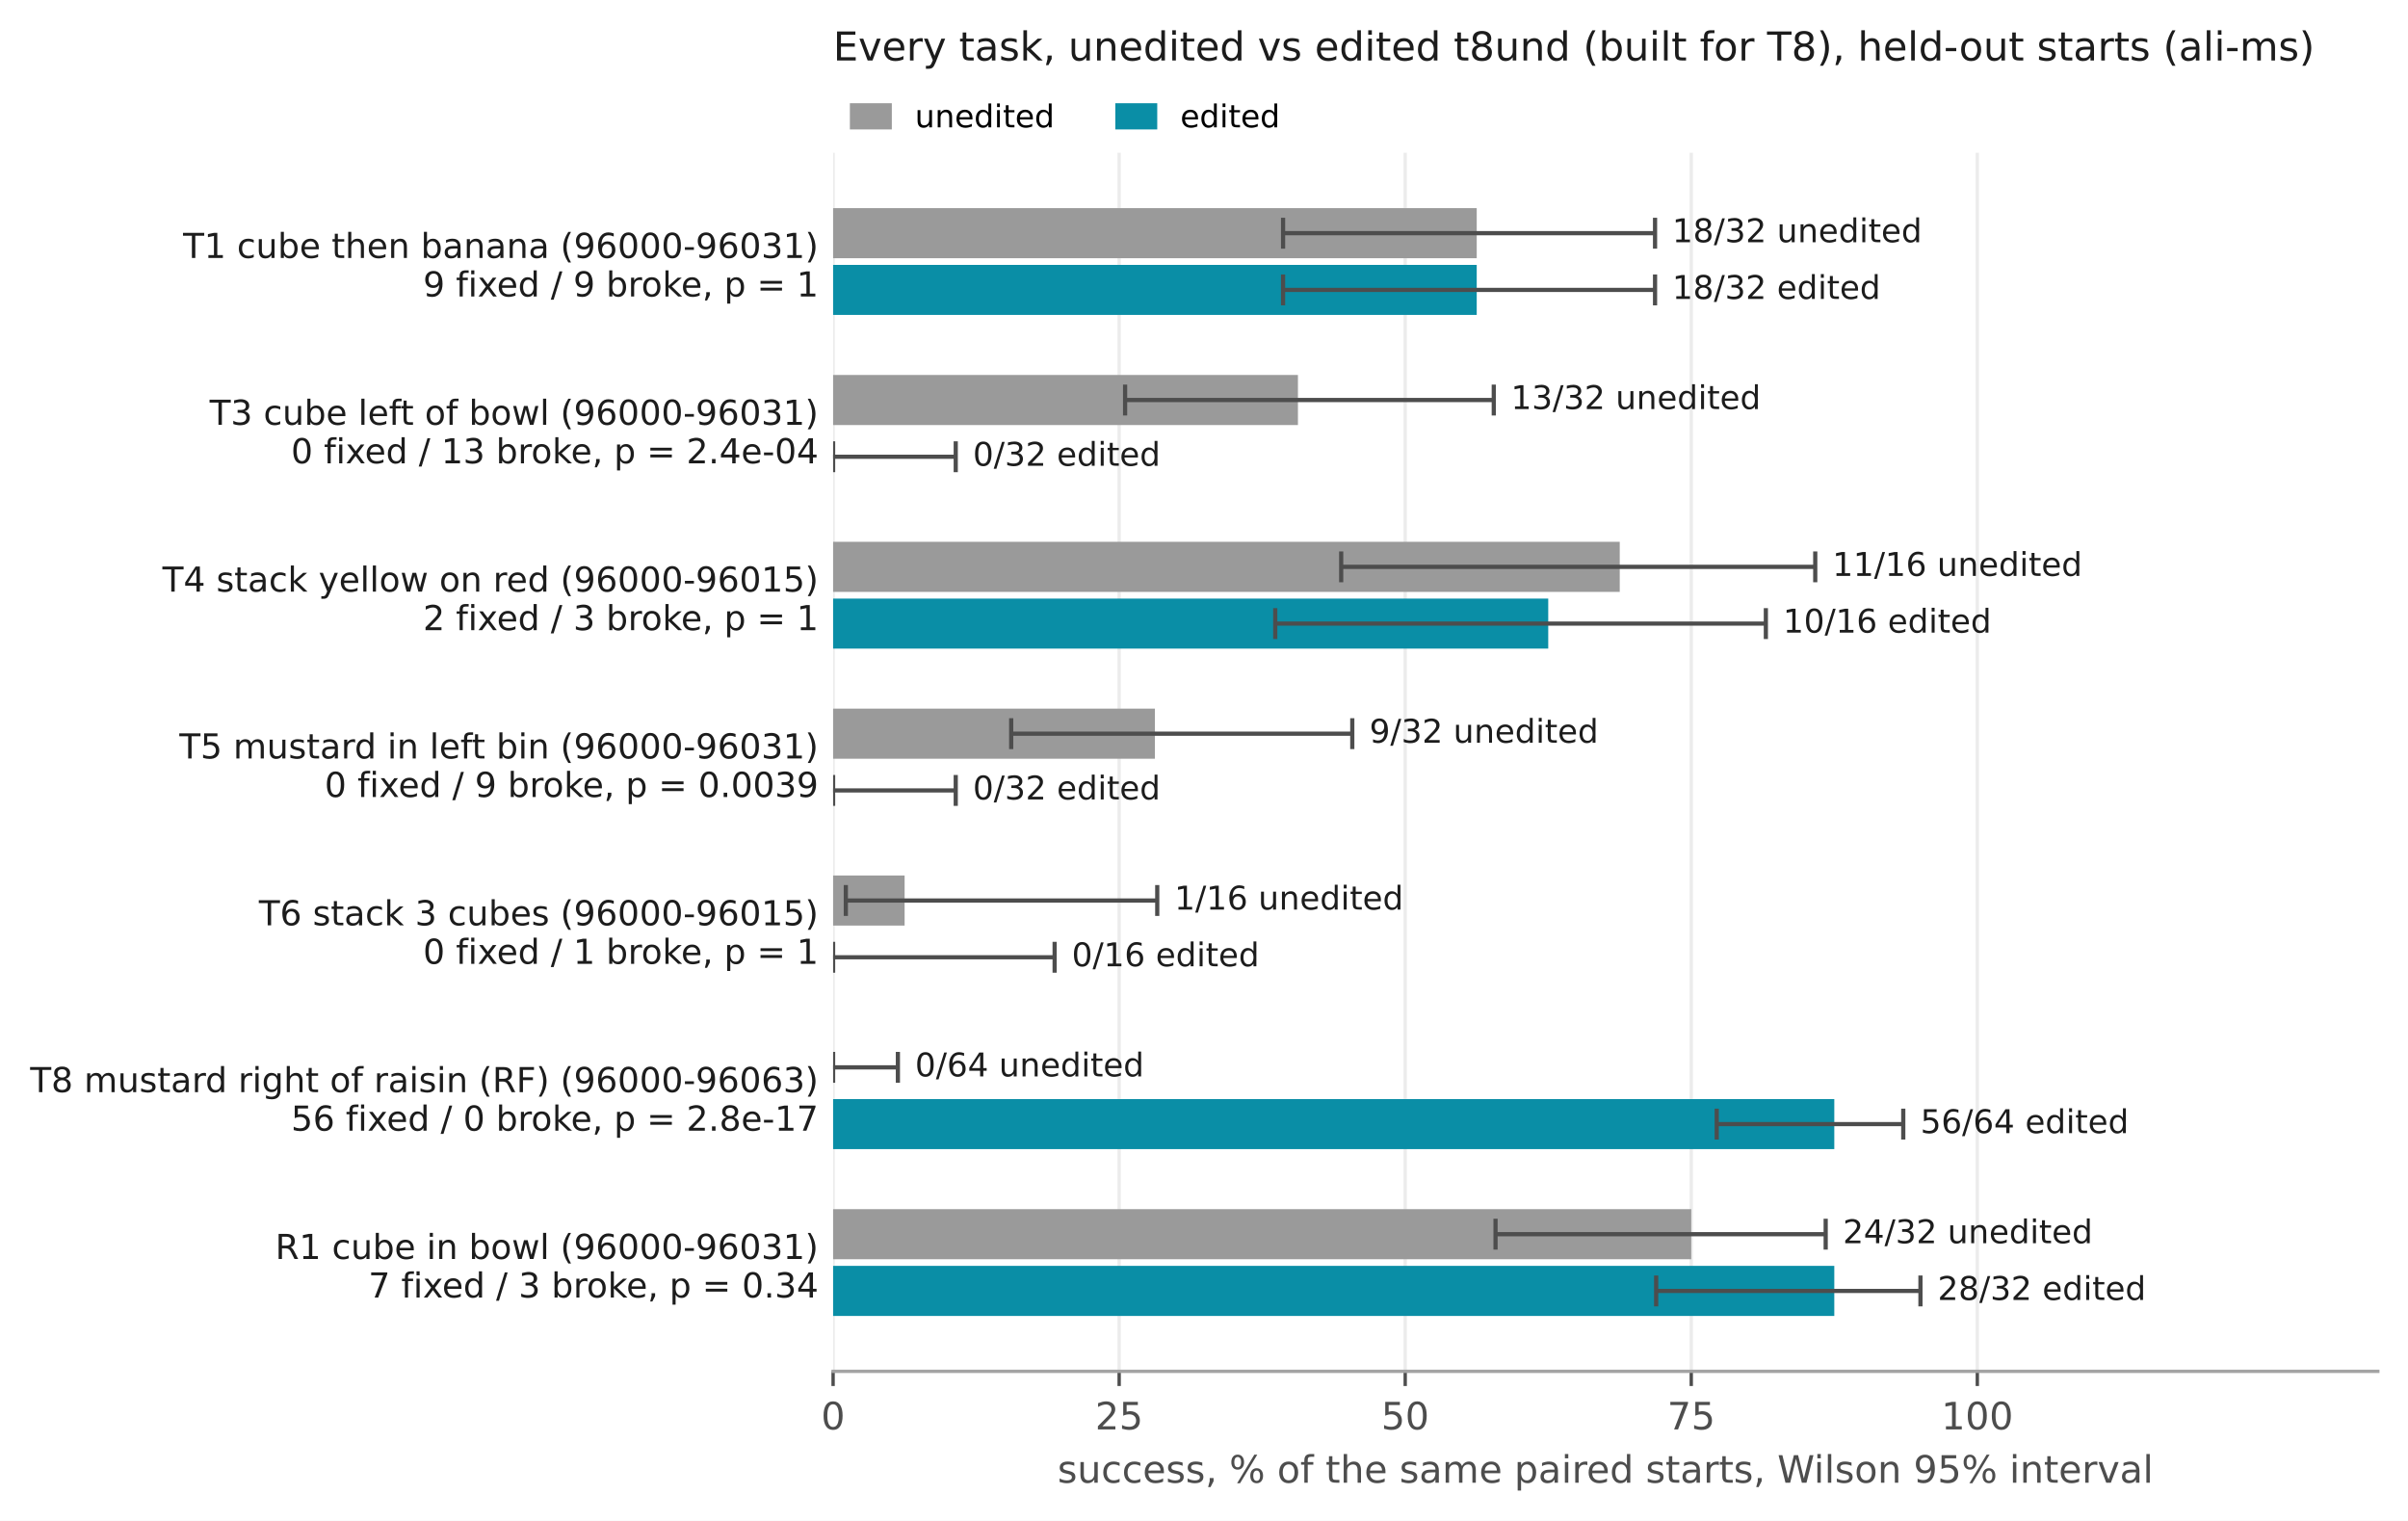
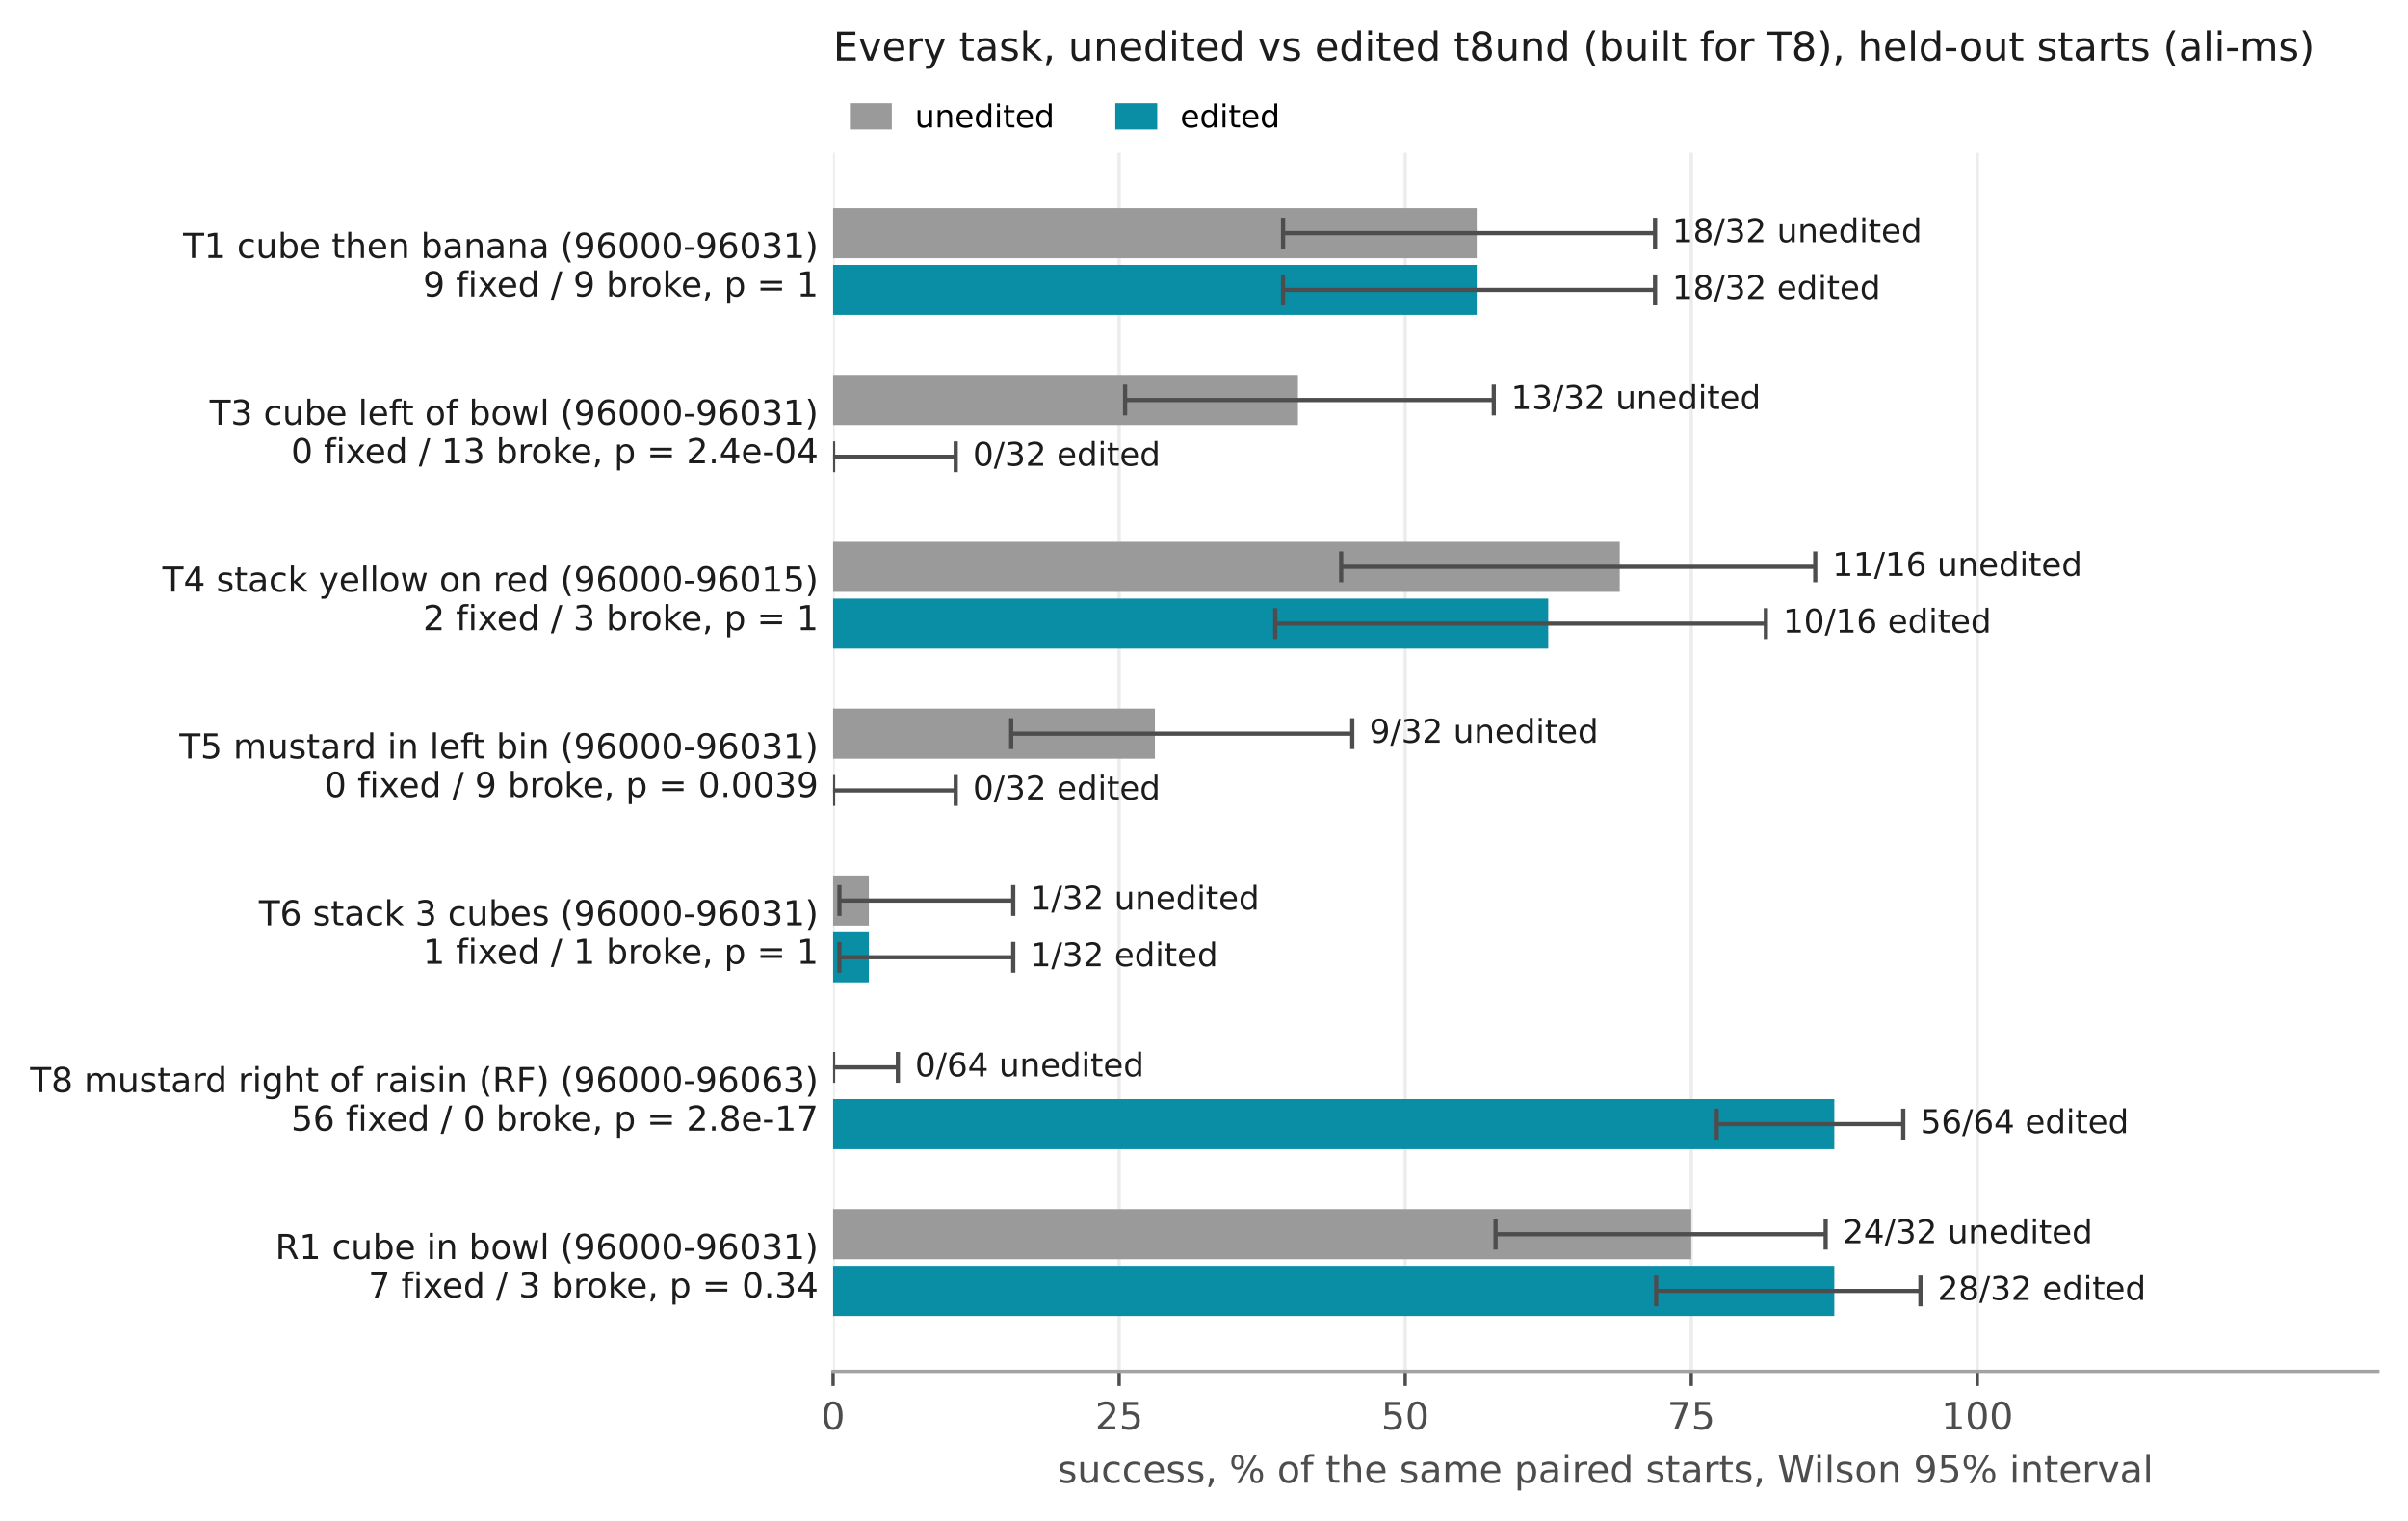
<svg xmlns="http://www.w3.org/2000/svg" xmlns:xlink="http://www.w3.org/1999/xlink" width="574.104pt" height="362.545pt" viewBox="0 0 574.104 362.545" version="1.1">
  <defs>
    <style type="text/css">*{stroke-linejoin: round; stroke-linecap: butt}</style>
  </defs>
  <g id="figure_1">
    <g id="patch_1">
      <path d="M 0 362.545  L 574.104 362.545  L 574.104 0  L 0 0  z " style="fill: #ffffff" />
    </g>
    <g id="axes_1">
      <g id="patch_2">
        <path d="M 198.624 326.924  L 566.904 326.924  L 566.904 36.419  L 198.624 36.419  z " style="fill: #ffffff" />
      </g>
      <g id="matplotlib.axis_1">
        <g id="xtick_1">
          <g id="line2d_1">
-             <path d="M 198.624 326.924  L 198.624 36.419  " clip-path="url(#p1cc6d07208)" style="fill: none; stroke: #ececec; stroke-width: 0.8; stroke-linecap: square" />
+             <path d="M 198.624 326.924  L 198.624 36.419  " clip-path="url(#p161070de86)" style="fill: none; stroke: #ececec; stroke-width: 0.8; stroke-linecap: square" />
          </g>
          <g id="line2d_2">
            <defs>
-               <path id="mca0507a231" d="M 0 0  L 0 3.5  " style="stroke: #4d4d4d; stroke-width: 0.8" />
+               <path id="me892df26a9" d="M 0 0  L 0 3.5  " style="stroke: #4d4d4d; stroke-width: 0.8" />
            </defs>
            <g>
-               <use xlink:href="#mca0507a231" x="198.624" y="326.924" style="fill: #4d4d4d; stroke: #4d4d4d; stroke-width: 0.8" />
+               <use xlink:href="#me892df26a9" x="198.624" y="326.924" style="fill: #4d4d4d; stroke: #4d4d4d; stroke-width: 0.8" />
            </g>
          </g>
          <g id="text_1">
            <text style="font-size: 9px; font-family: 'DejaVu Sans'; text-anchor: middle; fill: #4d4d4d" x="198.624" y="340.763" transform="rotate(-0 198.6235 340.7627)">0</text>
          </g>
        </g>
        <g id="xtick_2">
          <g id="line2d_3">
-             <path d="M 266.824 326.924  L 266.824 36.419  " clip-path="url(#p1cc6d07208)" style="fill: none; stroke: #ececec; stroke-width: 0.8; stroke-linecap: square" />
+             <path d="M 266.824 326.924  L 266.824 36.419  " clip-path="url(#p161070de86)" style="fill: none; stroke: #ececec; stroke-width: 0.8; stroke-linecap: square" />
          </g>
          <g id="line2d_4">
            <g>
-               <use xlink:href="#mca0507a231" x="266.824" y="326.924" style="fill: #4d4d4d; stroke: #4d4d4d; stroke-width: 0.8" />
+               <use xlink:href="#me892df26a9" x="266.824" y="326.924" style="fill: #4d4d4d; stroke: #4d4d4d; stroke-width: 0.8" />
            </g>
          </g>
          <g id="text_2">
            <text style="font-size: 9px; font-family: 'DejaVu Sans'; text-anchor: middle; fill: #4d4d4d" x="266.824" y="340.763" transform="rotate(-0 266.8235 340.7627)">25</text>
          </g>
        </g>
        <g id="xtick_3">
          <g id="line2d_5">
-             <path d="M 335.024 326.924  L 335.024 36.419  " clip-path="url(#p1cc6d07208)" style="fill: none; stroke: #ececec; stroke-width: 0.8; stroke-linecap: square" />
+             <path d="M 335.024 326.924  L 335.024 36.419  " clip-path="url(#p161070de86)" style="fill: none; stroke: #ececec; stroke-width: 0.8; stroke-linecap: square" />
          </g>
          <g id="line2d_6">
            <g>
-               <use xlink:href="#mca0507a231" x="335.024" y="326.924" style="fill: #4d4d4d; stroke: #4d4d4d; stroke-width: 0.8" />
+               <use xlink:href="#me892df26a9" x="335.024" y="326.924" style="fill: #4d4d4d; stroke: #4d4d4d; stroke-width: 0.8" />
            </g>
          </g>
          <g id="text_3">
            <text style="font-size: 9px; font-family: 'DejaVu Sans'; text-anchor: middle; fill: #4d4d4d" x="335.024" y="340.763" transform="rotate(-0 335.0235 340.7627)">50</text>
          </g>
        </g>
        <g id="xtick_4">
          <g id="line2d_7">
-             <path d="M 403.224 326.924  L 403.224 36.419  " clip-path="url(#p1cc6d07208)" style="fill: none; stroke: #ececec; stroke-width: 0.8; stroke-linecap: square" />
+             <path d="M 403.224 326.924  L 403.224 36.419  " clip-path="url(#p161070de86)" style="fill: none; stroke: #ececec; stroke-width: 0.8; stroke-linecap: square" />
          </g>
          <g id="line2d_8">
            <g>
-               <use xlink:href="#mca0507a231" x="403.224" y="326.924" style="fill: #4d4d4d; stroke: #4d4d4d; stroke-width: 0.8" />
+               <use xlink:href="#me892df26a9" x="403.224" y="326.924" style="fill: #4d4d4d; stroke: #4d4d4d; stroke-width: 0.8" />
            </g>
          </g>
          <g id="text_4">
            <text style="font-size: 9px; font-family: 'DejaVu Sans'; text-anchor: middle; fill: #4d4d4d" x="403.224" y="340.763" transform="rotate(-0 403.2235 340.7627)">75</text>
          </g>
        </g>
        <g id="xtick_5">
          <g id="line2d_9">
-             <path d="M 471.423 326.924  L 471.423 36.419  " clip-path="url(#p1cc6d07208)" style="fill: none; stroke: #ececec; stroke-width: 0.8; stroke-linecap: square" />
+             <path d="M 471.423 326.924  L 471.423 36.419  " clip-path="url(#p161070de86)" style="fill: none; stroke: #ececec; stroke-width: 0.8; stroke-linecap: square" />
          </g>
          <g id="line2d_10">
            <g>
-               <use xlink:href="#mca0507a231" x="471.423" y="326.924" style="fill: #4d4d4d; stroke: #4d4d4d; stroke-width: 0.8" />
+               <use xlink:href="#me892df26a9" x="471.423" y="326.924" style="fill: #4d4d4d; stroke: #4d4d4d; stroke-width: 0.8" />
            </g>
          </g>
          <g id="text_5">
            <text style="font-size: 9px; font-family: 'DejaVu Sans'; text-anchor: middle; fill: #4d4d4d" x="471.423" y="340.763" transform="rotate(-0 471.4235 340.7627)">100</text>
          </g>
        </g>
        <g id="text_6">
          <text style="font-size: 9px; font-family: 'DejaVu Sans'; text-anchor: middle; fill: #4d4d4d" x="382.764" y="353.473" transform="rotate(-0 382.7635 353.473)">success, % of the same paired starts, Wilson 95% interval</text>
        </g>
      </g>
      <g id="matplotlib.axis_2">
        <g id="ytick_1">
          <g id="line2d_11" />
          <g id="text_7">
            <text style="font-size: 8.2px; font-family: 'DejaVu Sans'; fill: #1c1c1c" transform="translate(65.61603 300.1391)">R1 cube in bowl (96000-96031)</text>
            <text style="font-size: 8.2px; font-family: 'DejaVu Sans'; fill: #1c1c1c" transform="translate(87.82394 309.3213)">7 fixed / 3 broke, p = 0.34</text>
          </g>
        </g>
        <g id="ytick_2">
          <g id="line2d_12" />
          <g id="text_8">
            <text style="font-size: 8.2px; font-family: 'DejaVu Sans'; fill: #1c1c1c" transform="translate(7.2 260.3656)">T8 mustard right of raisin (RF) (96000-96063)</text>
            <text style="font-size: 8.2px; font-family: 'DejaVu Sans'; fill: #1c1c1c" transform="translate(69.38547 269.5478)">56 fixed / 0 broke, p = 2.8e-17</text>
          </g>
        </g>
        <g id="ytick_3">
          <g id="line2d_13" />
          <g id="text_9">
-             <text style="font-size: 8.2px; font-family: 'DejaVu Sans'; fill: #1c1c1c" transform="translate(61.73 220.5921)">T6 stack 3 cubes (96000-96015)</text>
-             <text style="font-size: 8.2px; font-family: 'DejaVu Sans'; fill: #1c1c1c" transform="translate(100.8645 229.7743)">0 fixed / 1 broke, p = 1</text>
+             <text style="font-size: 8.2px; font-family: 'DejaVu Sans'; fill: #1c1c1c" transform="translate(61.73 220.5921)">T6 stack 3 cubes (96000-96031)</text>
+             <text style="font-size: 8.2px; font-family: 'DejaVu Sans'; fill: #1c1c1c" transform="translate(100.8645 229.7743)">1 fixed / 1 broke, p = 1</text>
          </g>
        </g>
        <g id="ytick_4">
          <g id="line2d_14" />
          <g id="text_10">
            <text style="font-size: 8.2px; font-family: 'DejaVu Sans'; fill: #1c1c1c" transform="translate(42.77262 180.8186)">T5 mustard in left bin (96000-96031)</text>
            <text style="font-size: 8.2px; font-family: 'DejaVu Sans'; fill: #1c1c1c" transform="translate(77.38944 190.0009)">0 fixed / 9 broke, p = 0.0039</text>
          </g>
        </g>
        <g id="ytick_5">
          <g id="line2d_15" />
          <g id="text_11">
            <text style="font-size: 8.2px; font-family: 'DejaVu Sans'; fill: #1c1c1c" transform="translate(38.73925 141.0452)">T4 stack yellow on red (96000-96015)</text>
            <text style="font-size: 8.2px; font-family: 'DejaVu Sans'; fill: #1c1c1c" transform="translate(100.8645 150.2274)">2 fixed / 3 broke, p = 1</text>
          </g>
        </g>
        <g id="ytick_6">
          <g id="line2d_16" />
          <g id="text_12">
            <text style="font-size: 8.2px; font-family: 'DejaVu Sans'; fill: #1c1c1c" transform="translate(49.98862 101.2717)">T3 cube left of bowl (96000-96031)</text>
            <text style="font-size: 8.2px; font-family: 'DejaVu Sans'; fill: #1c1c1c" transform="translate(69.38547 110.4539)">0 fixed / 13 broke, p = 2.4e-04</text>
          </g>
        </g>
        <g id="ytick_7">
          <g id="line2d_17" />
          <g id="text_13">
            <text style="font-size: 8.2px; font-family: 'DejaVu Sans'; fill: #1c1c1c" transform="translate(43.65925 61.49816)">T1 cube then banana (96000-96031)</text>
            <text style="font-size: 8.2px; font-family: 'DejaVu Sans'; fill: #1c1c1c" transform="translate(100.8645 70.68037)">9 fixed / 9 broke, p = 1</text>
          </g>
        </g>
      </g>
      <g id="patch_3">
-         <path d="M 198.624 61.555  L 352.074 61.555  L 352.074 49.623  L 198.624 49.623  z " clip-path="url(#p1cc6d07208)" style="fill: #9a9a9a" />
+         <path d="M 198.624 61.555  L 352.074 61.555  L 352.074 49.623  L 198.624 49.623  z " clip-path="url(#p161070de86)" style="fill: #9a9a9a" />
      </g>
      <g id="patch_4">
-         <path d="M 198.624 75.078  L 352.074 75.078  L 352.074 63.146  L 198.624 63.146  z " clip-path="url(#p1cc6d07208)" style="fill: #0a8ea6" />
+         <path d="M 198.624 75.078  L 352.074 75.078  L 352.074 63.146  L 198.624 63.146  z " clip-path="url(#p161070de86)" style="fill: #0a8ea6" />
      </g>
      <g id="patch_5">
-         <path d="M 198.624 101.329  L 309.449 101.329  L 309.449 89.397  L 198.624 89.397  z " clip-path="url(#p1cc6d07208)" style="fill: #9a9a9a" />
+         <path d="M 198.624 101.329  L 309.449 101.329  L 309.449 89.397  L 198.624 89.397  z " clip-path="url(#p161070de86)" style="fill: #9a9a9a" />
      </g>
      <g id="patch_6">
-         <path d="M 198.624 114.852  L 198.624 114.852  L 198.624 102.92  L 198.624 102.92  z " clip-path="url(#p1cc6d07208)" style="fill: #0a8ea6" />
+         <path d="M 198.624 114.852  L 198.624 114.852  L 198.624 102.92  L 198.624 102.92  z " clip-path="url(#p161070de86)" style="fill: #0a8ea6" />
      </g>
      <g id="patch_7">
-         <path d="M 198.624 141.102  L 386.173 141.102  L 386.173 129.17  L 198.624 129.17  z " clip-path="url(#p1cc6d07208)" style="fill: #9a9a9a" />
+         <path d="M 198.624 141.102  L 386.173 141.102  L 386.173 129.17  L 198.624 129.17  z " clip-path="url(#p161070de86)" style="fill: #9a9a9a" />
      </g>
      <g id="patch_8">
-         <path d="M 198.624 154.625  L 369.123 154.625  L 369.123 142.693  L 198.624 142.693  z " clip-path="url(#p1cc6d07208)" style="fill: #0a8ea6" />
+         <path d="M 198.624 154.625  L 369.123 154.625  L 369.123 142.693  L 198.624 142.693  z " clip-path="url(#p161070de86)" style="fill: #0a8ea6" />
      </g>
      <g id="patch_9">
-         <path d="M 198.624 180.876  L 275.349 180.876  L 275.349 168.944  L 198.624 168.944  z " clip-path="url(#p1cc6d07208)" style="fill: #9a9a9a" />
+         <path d="M 198.624 180.876  L 275.349 180.876  L 275.349 168.944  L 198.624 168.944  z " clip-path="url(#p161070de86)" style="fill: #9a9a9a" />
      </g>
      <g id="patch_10">
-         <path d="M 198.624 194.399  L 198.624 194.399  L 198.624 182.467  L 198.624 182.467  z " clip-path="url(#p1cc6d07208)" style="fill: #0a8ea6" />
+         <path d="M 198.624 194.399  L 198.624 194.399  L 198.624 182.467  L 198.624 182.467  z " clip-path="url(#p161070de86)" style="fill: #0a8ea6" />
      </g>
      <g id="patch_11">
-         <path d="M 198.624 220.649  L 215.673 220.649  L 215.673 208.717  L 198.624 208.717  z " clip-path="url(#p1cc6d07208)" style="fill: #9a9a9a" />
+         <path d="M 198.624 220.649  L 207.149 220.649  L 207.149 208.717  L 198.624 208.717  z " clip-path="url(#p161070de86)" style="fill: #9a9a9a" />
      </g>
      <g id="patch_12">
-         <path d="M 198.624 234.172  L 198.624 234.172  L 198.624 222.24  L 198.624 222.24  z " clip-path="url(#p1cc6d07208)" style="fill: #0a8ea6" />
+         <path d="M 198.624 234.172  L 207.149 234.172  L 207.149 222.24  L 198.624 222.24  z " clip-path="url(#p161070de86)" style="fill: #0a8ea6" />
      </g>
      <g id="patch_13">
-         <path d="M 198.624 260.423  L 198.624 260.423  L 198.624 248.491  L 198.624 248.491  z " clip-path="url(#p1cc6d07208)" style="fill: #9a9a9a" />
+         <path d="M 198.624 260.423  L 198.624 260.423  L 198.624 248.491  L 198.624 248.491  z " clip-path="url(#p161070de86)" style="fill: #9a9a9a" />
      </g>
      <g id="patch_14">
-         <path d="M 198.624 273.946  L 437.324 273.946  L 437.324 262.014  L 198.624 262.014  z " clip-path="url(#p1cc6d07208)" style="fill: #0a8ea6" />
+         <path d="M 198.624 273.946  L 437.324 273.946  L 437.324 262.014  L 198.624 262.014  z " clip-path="url(#p161070de86)" style="fill: #0a8ea6" />
      </g>
      <g id="patch_15">
-         <path d="M 198.624 300.196  L 403.224 300.196  L 403.224 288.264  L 198.624 288.264  z " clip-path="url(#p1cc6d07208)" style="fill: #9a9a9a" />
+         <path d="M 198.624 300.196  L 403.224 300.196  L 403.224 288.264  L 198.624 288.264  z " clip-path="url(#p161070de86)" style="fill: #9a9a9a" />
      </g>
      <g id="patch_16">
-         <path d="M 198.624 313.719  L 437.324 313.719  L 437.324 301.787  L 198.624 301.787  z " clip-path="url(#p1cc6d07208)" style="fill: #0a8ea6" />
+         <path d="M 198.624 313.719  L 437.324 313.719  L 437.324 301.787  L 198.624 301.787  z " clip-path="url(#p161070de86)" style="fill: #0a8ea6" />
      </g>
      <g id="patch_17">
        <path d="M 198.624 326.924  L 566.904 326.924  " style="fill: none; stroke: #a3a3a3; stroke-width: 0.8; stroke-linejoin: miter; stroke-linecap: square" />
      </g>
      <g id="line2d_18">
-         <path d="M 305.904 55.589  L 394.588 55.589  " clip-path="url(#p1cc6d07208)" style="fill: none; stroke: #4d4d4d" />
+         <path d="M 305.904 55.589  L 394.588 55.589  " clip-path="url(#p161070de86)" style="fill: none; stroke: #4d4d4d" />
      </g>
      <g id="line2d_19">
-         <path d="M 305.904 58.771  L 305.904 52.407  " clip-path="url(#p1cc6d07208)" style="fill: none; stroke: #4d4d4d; stroke-linecap: square" />
+         <path d="M 305.904 58.771  L 305.904 52.407  " clip-path="url(#p161070de86)" style="fill: none; stroke: #4d4d4d; stroke-linecap: square" />
      </g>
      <g id="line2d_20">
-         <path d="M 394.588 58.771  L 394.588 52.407  " clip-path="url(#p1cc6d07208)" style="fill: none; stroke: #4d4d4d; stroke-linecap: square" />
+         <path d="M 394.588 58.771  L 394.588 52.407  " clip-path="url(#p161070de86)" style="fill: none; stroke: #4d4d4d; stroke-linecap: square" />
      </g>
      <g id="text_14">
        <text style="font-size: 7.8px; font-family: 'DejaVu Sans'; text-anchor: start; fill: #1c1c1c" x="398.68" y="57.742" transform="rotate(-0 398.6805 57.74165)">18/32 unedited</text>
      </g>
      <g id="line2d_21">
-         <path d="M 305.904 69.112  L 394.588 69.112  " clip-path="url(#p1cc6d07208)" style="fill: none; stroke: #4d4d4d" />
+         <path d="M 305.904 69.112  L 394.588 69.112  " clip-path="url(#p161070de86)" style="fill: none; stroke: #4d4d4d" />
      </g>
      <g id="line2d_22">
-         <path d="M 305.904 72.294  L 305.904 65.93  " clip-path="url(#p1cc6d07208)" style="fill: none; stroke: #4d4d4d; stroke-linecap: square" />
+         <path d="M 305.904 72.294  L 305.904 65.93  " clip-path="url(#p161070de86)" style="fill: none; stroke: #4d4d4d; stroke-linecap: square" />
      </g>
      <g id="line2d_23">
-         <path d="M 394.588 72.294  L 394.588 65.93  " clip-path="url(#p1cc6d07208)" style="fill: none; stroke: #4d4d4d; stroke-linecap: square" />
+         <path d="M 394.588 72.294  L 394.588 65.93  " clip-path="url(#p161070de86)" style="fill: none; stroke: #4d4d4d; stroke-linecap: square" />
      </g>
      <g id="text_15">
        <text style="font-size: 7.8px; font-family: 'DejaVu Sans'; text-anchor: start; fill: #1c1c1c" x="398.68" y="71.265" transform="rotate(-0 398.6805 71.26464)">18/32 edited</text>
      </g>
      <g id="line2d_24">
-         <path d="M 268.241 95.363  L 356.138 95.363  " clip-path="url(#p1cc6d07208)" style="fill: none; stroke: #4d4d4d" />
+         <path d="M 268.241 95.363  L 356.138 95.363  " clip-path="url(#p161070de86)" style="fill: none; stroke: #4d4d4d" />
      </g>
      <g id="line2d_25">
-         <path d="M 268.241 98.545  L 268.241 92.181  " clip-path="url(#p1cc6d07208)" style="fill: none; stroke: #4d4d4d; stroke-linecap: square" />
+         <path d="M 268.241 98.545  L 268.241 92.181  " clip-path="url(#p161070de86)" style="fill: none; stroke: #4d4d4d; stroke-linecap: square" />
      </g>
      <g id="line2d_26">
-         <path d="M 356.138 98.545  L 356.138 92.181  " clip-path="url(#p1cc6d07208)" style="fill: none; stroke: #4d4d4d; stroke-linecap: square" />
+         <path d="M 356.138 98.545  L 356.138 92.181  " clip-path="url(#p161070de86)" style="fill: none; stroke: #4d4d4d; stroke-linecap: square" />
      </g>
      <g id="text_16">
        <text style="font-size: 7.8px; font-family: 'DejaVu Sans'; text-anchor: start; fill: #1c1c1c" x="360.23" y="97.515" transform="rotate(-0 360.2302 97.51515)">13/32 unedited</text>
      </g>
      <g id="line2d_27">
-         <path d="M 198.624 108.886  L 227.862 108.886  " clip-path="url(#p1cc6d07208)" style="fill: none; stroke: #4d4d4d" />
+         <path d="M 198.624 108.886  L 227.862 108.886  " clip-path="url(#p161070de86)" style="fill: none; stroke: #4d4d4d" />
      </g>
      <g id="line2d_28">
-         <path d="M 198.624 112.068  L 198.624 105.704  " clip-path="url(#p1cc6d07208)" style="fill: none; stroke: #4d4d4d; stroke-linecap: square" />
+         <path d="M 198.624 112.068  L 198.624 105.704  " clip-path="url(#p161070de86)" style="fill: none; stroke: #4d4d4d; stroke-linecap: square" />
      </g>
      <g id="line2d_29">
-         <path d="M 227.862 112.068  L 227.862 105.704  " clip-path="url(#p1cc6d07208)" style="fill: none; stroke: #4d4d4d; stroke-linecap: square" />
+         <path d="M 227.862 112.068  L 227.862 105.704  " clip-path="url(#p161070de86)" style="fill: none; stroke: #4d4d4d; stroke-linecap: square" />
      </g>
      <g id="text_17">
        <text style="font-size: 7.8px; font-family: 'DejaVu Sans'; text-anchor: start; fill: #1c1c1c" x="231.954" y="111.038" transform="rotate(-0 231.954 111.0381)">0/32 edited</text>
      </g>
      <g id="line2d_30">
-         <path d="M 319.759 135.136  L 432.782 135.136  " clip-path="url(#p1cc6d07208)" style="fill: none; stroke: #4d4d4d" />
+         <path d="M 319.759 135.136  L 432.782 135.136  " clip-path="url(#p161070de86)" style="fill: none; stroke: #4d4d4d" />
      </g>
      <g id="line2d_31">
-         <path d="M 319.759 138.318  L 319.759 131.954  " clip-path="url(#p1cc6d07208)" style="fill: none; stroke: #4d4d4d; stroke-linecap: square" />
+         <path d="M 319.759 138.318  L 319.759 131.954  " clip-path="url(#p161070de86)" style="fill: none; stroke: #4d4d4d; stroke-linecap: square" />
      </g>
      <g id="line2d_32">
-         <path d="M 432.782 138.318  L 432.782 131.954  " clip-path="url(#p1cc6d07208)" style="fill: none; stroke: #4d4d4d; stroke-linecap: square" />
+         <path d="M 432.782 138.318  L 432.782 131.954  " clip-path="url(#p161070de86)" style="fill: none; stroke: #4d4d4d; stroke-linecap: square" />
      </g>
      <g id="text_18">
        <text style="font-size: 7.8px; font-family: 'DejaVu Sans'; text-anchor: start; fill: #1c1c1c" x="436.874" y="137.289" transform="rotate(-0 436.8744 137.2886)">11/16 unedited</text>
      </g>
      <g id="line2d_33">
-         <path d="M 304.036 148.659  L 421.007 148.659  " clip-path="url(#p1cc6d07208)" style="fill: none; stroke: #4d4d4d" />
+         <path d="M 304.036 148.659  L 421.007 148.659  " clip-path="url(#p161070de86)" style="fill: none; stroke: #4d4d4d" />
      </g>
      <g id="line2d_34">
-         <path d="M 304.036 151.841  L 304.036 145.477  " clip-path="url(#p1cc6d07208)" style="fill: none; stroke: #4d4d4d; stroke-linecap: square" />
+         <path d="M 304.036 151.841  L 304.036 145.477  " clip-path="url(#p161070de86)" style="fill: none; stroke: #4d4d4d; stroke-linecap: square" />
      </g>
      <g id="line2d_35">
-         <path d="M 421.007 151.841  L 421.007 145.477  " clip-path="url(#p1cc6d07208)" style="fill: none; stroke: #4d4d4d; stroke-linecap: square" />
+         <path d="M 421.007 151.841  L 421.007 145.477  " clip-path="url(#p161070de86)" style="fill: none; stroke: #4d4d4d; stroke-linecap: square" />
      </g>
      <g id="text_19">
        <text style="font-size: 7.8px; font-family: 'DejaVu Sans'; text-anchor: start; fill: #1c1c1c" x="425.099" y="150.812" transform="rotate(-0 425.0987 150.8116)">10/16 edited</text>
      </g>
      <g id="line2d_36">
-         <path d="M 241.084 174.91  L 322.405 174.91  " clip-path="url(#p1cc6d07208)" style="fill: none; stroke: #4d4d4d" />
+         <path d="M 241.084 174.91  L 322.405 174.91  " clip-path="url(#p161070de86)" style="fill: none; stroke: #4d4d4d" />
      </g>
      <g id="line2d_37">
-         <path d="M 241.084 178.092  L 241.084 171.728  " clip-path="url(#p1cc6d07208)" style="fill: none; stroke: #4d4d4d; stroke-linecap: square" />
+         <path d="M 241.084 178.092  L 241.084 171.728  " clip-path="url(#p161070de86)" style="fill: none; stroke: #4d4d4d; stroke-linecap: square" />
      </g>
      <g id="line2d_38">
-         <path d="M 322.405 178.092  L 322.405 171.728  " clip-path="url(#p1cc6d07208)" style="fill: none; stroke: #4d4d4d; stroke-linecap: square" />
+         <path d="M 322.405 178.092  L 322.405 171.728  " clip-path="url(#p161070de86)" style="fill: none; stroke: #4d4d4d; stroke-linecap: square" />
      </g>
      <g id="text_20">
        <text style="font-size: 7.8px; font-family: 'DejaVu Sans'; text-anchor: start; fill: #1c1c1c" x="326.497" y="177.062" transform="rotate(-0 326.4972 177.0621)">9/32 unedited</text>
      </g>
      <g id="line2d_39">
-         <path d="M 198.624 188.433  L 227.862 188.433  " clip-path="url(#p1cc6d07208)" style="fill: none; stroke: #4d4d4d" />
+         <path d="M 198.624 188.433  L 227.862 188.433  " clip-path="url(#p161070de86)" style="fill: none; stroke: #4d4d4d" />
      </g>
      <g id="line2d_40">
-         <path d="M 198.624 191.615  L 198.624 185.251  " clip-path="url(#p1cc6d07208)" style="fill: none; stroke: #4d4d4d; stroke-linecap: square" />
+         <path d="M 198.624 191.615  L 198.624 185.251  " clip-path="url(#p161070de86)" style="fill: none; stroke: #4d4d4d; stroke-linecap: square" />
      </g>
      <g id="line2d_41">
-         <path d="M 227.862 191.615  L 227.862 185.251  " clip-path="url(#p1cc6d07208)" style="fill: none; stroke: #4d4d4d; stroke-linecap: square" />
+         <path d="M 227.862 191.615  L 227.862 185.251  " clip-path="url(#p161070de86)" style="fill: none; stroke: #4d4d4d; stroke-linecap: square" />
      </g>
      <g id="text_21">
        <text style="font-size: 7.8px; font-family: 'DejaVu Sans'; text-anchor: start; fill: #1c1c1c" x="231.954" y="190.585" transform="rotate(-0 231.954 190.5851)">0/32 edited</text>
      </g>
      <g id="line2d_42">
-         <path d="M 201.657 214.683  L 275.904 214.683  " clip-path="url(#p1cc6d07208)" style="fill: none; stroke: #4d4d4d" />
+         <path d="M 200.134 214.683  L 241.574 214.683  " clip-path="url(#p161070de86)" style="fill: none; stroke: #4d4d4d" />
      </g>
      <g id="line2d_43">
-         <path d="M 201.657 217.865  L 201.657 211.501  " clip-path="url(#p1cc6d07208)" style="fill: none; stroke: #4d4d4d; stroke-linecap: square" />
+         <path d="M 200.134 217.865  L 200.134 211.501  " clip-path="url(#p161070de86)" style="fill: none; stroke: #4d4d4d; stroke-linecap: square" />
      </g>
      <g id="line2d_44">
-         <path d="M 275.904 217.865  L 275.904 211.501  " clip-path="url(#p1cc6d07208)" style="fill: none; stroke: #4d4d4d; stroke-linecap: square" />
+         <path d="M 241.574 217.865  L 241.574 211.501  " clip-path="url(#p161070de86)" style="fill: none; stroke: #4d4d4d; stroke-linecap: square" />
      </g>
      <g id="text_22">
-         <text style="font-size: 7.8px; font-family: 'DejaVu Sans'; text-anchor: start; fill: #1c1c1c" x="279.996" y="216.836" transform="rotate(-0 279.9963 216.8356)">1/16 unedited</text>
+         <text style="font-size: 7.8px; font-family: 'DejaVu Sans'; text-anchor: start; fill: #1c1c1c" x="245.666" y="216.836" transform="rotate(-0 245.6659 216.8356)">1/32 unedited</text>
      </g>
      <g id="line2d_45">
-         <path d="M 198.624 228.206  L 251.44 228.206  " clip-path="url(#p1cc6d07208)" style="fill: none; stroke: #4d4d4d" />
+         <path d="M 200.134 228.206  L 241.574 228.206  " clip-path="url(#p161070de86)" style="fill: none; stroke: #4d4d4d" />
      </g>
      <g id="line2d_46">
-         <path d="M 198.624 231.388  L 198.624 225.024  " clip-path="url(#p1cc6d07208)" style="fill: none; stroke: #4d4d4d; stroke-linecap: square" />
+         <path d="M 200.134 231.388  L 200.134 225.024  " clip-path="url(#p161070de86)" style="fill: none; stroke: #4d4d4d; stroke-linecap: square" />
      </g>
      <g id="line2d_47">
-         <path d="M 251.44 231.388  L 251.44 225.024  " clip-path="url(#p1cc6d07208)" style="fill: none; stroke: #4d4d4d; stroke-linecap: square" />
+         <path d="M 241.574 231.388  L 241.574 225.024  " clip-path="url(#p161070de86)" style="fill: none; stroke: #4d4d4d; stroke-linecap: square" />
      </g>
      <g id="text_23">
-         <text style="font-size: 7.8px; font-family: 'DejaVu Sans'; text-anchor: start; fill: #1c1c1c" x="255.532" y="230.359" transform="rotate(-0 255.5317 230.3586)">0/16 edited</text>
+         <text style="font-size: 7.8px; font-family: 'DejaVu Sans'; text-anchor: start; fill: #1c1c1c" x="245.666" y="230.359" transform="rotate(-0 245.6659 230.3586)">1/32 edited</text>
      </g>
      <g id="line2d_48">
-         <path d="M 198.624 254.457  L 214.071 254.457  " clip-path="url(#p1cc6d07208)" style="fill: none; stroke: #4d4d4d" />
+         <path d="M 198.624 254.457  L 214.071 254.457  " clip-path="url(#p161070de86)" style="fill: none; stroke: #4d4d4d" />
      </g>
      <g id="line2d_49">
-         <path d="M 198.624 257.639  L 198.624 251.275  " clip-path="url(#p1cc6d07208)" style="fill: none; stroke: #4d4d4d; stroke-linecap: square" />
+         <path d="M 198.624 257.639  L 198.624 251.275  " clip-path="url(#p161070de86)" style="fill: none; stroke: #4d4d4d; stroke-linecap: square" />
      </g>
      <g id="line2d_50">
-         <path d="M 214.071 257.639  L 214.071 251.275  " clip-path="url(#p1cc6d07208)" style="fill: none; stroke: #4d4d4d; stroke-linecap: square" />
+         <path d="M 214.071 257.639  L 214.071 251.275  " clip-path="url(#p161070de86)" style="fill: none; stroke: #4d4d4d; stroke-linecap: square" />
      </g>
      <g id="text_24">
        <text style="font-size: 7.8px; font-family: 'DejaVu Sans'; text-anchor: start; fill: #1c1c1c" x="218.163" y="256.609" transform="rotate(-0 218.1625 256.6091)">0/64 unedited</text>
      </g>
      <g id="line2d_51">
-         <path d="M 409.294 267.98  L 453.767 267.98  " clip-path="url(#p1cc6d07208)" style="fill: none; stroke: #4d4d4d" />
+         <path d="M 409.294 267.98  L 453.767 267.98  " clip-path="url(#p161070de86)" style="fill: none; stroke: #4d4d4d" />
      </g>
      <g id="line2d_52">
-         <path d="M 409.294 271.162  L 409.294 264.798  " clip-path="url(#p1cc6d07208)" style="fill: none; stroke: #4d4d4d; stroke-linecap: square" />
+         <path d="M 409.294 271.162  L 409.294 264.798  " clip-path="url(#p161070de86)" style="fill: none; stroke: #4d4d4d; stroke-linecap: square" />
      </g>
      <g id="line2d_53">
-         <path d="M 453.767 271.162  L 453.767 264.798  " clip-path="url(#p1cc6d07208)" style="fill: none; stroke: #4d4d4d; stroke-linecap: square" />
+         <path d="M 453.767 271.162  L 453.767 264.798  " clip-path="url(#p161070de86)" style="fill: none; stroke: #4d4d4d; stroke-linecap: square" />
      </g>
      <g id="text_25">
        <text style="font-size: 7.8px; font-family: 'DejaVu Sans'; text-anchor: start; fill: #1c1c1c" x="457.859" y="270.132" transform="rotate(-0 457.8592 270.1321)">56/64 edited</text>
      </g>
      <g id="line2d_54">
-         <path d="M 356.557 294.23  L 435.271 294.23  " clip-path="url(#p1cc6d07208)" style="fill: none; stroke: #4d4d4d" />
+         <path d="M 356.557 294.23  L 435.271 294.23  " clip-path="url(#p161070de86)" style="fill: none; stroke: #4d4d4d" />
      </g>
      <g id="line2d_55">
-         <path d="M 356.557 297.412  L 356.557 291.048  " clip-path="url(#p1cc6d07208)" style="fill: none; stroke: #4d4d4d; stroke-linecap: square" />
+         <path d="M 356.557 297.412  L 356.557 291.048  " clip-path="url(#p161070de86)" style="fill: none; stroke: #4d4d4d; stroke-linecap: square" />
      </g>
      <g id="line2d_56">
-         <path d="M 435.271 297.412  L 435.271 291.048  " clip-path="url(#p1cc6d07208)" style="fill: none; stroke: #4d4d4d; stroke-linecap: square" />
+         <path d="M 435.271 297.412  L 435.271 291.048  " clip-path="url(#p161070de86)" style="fill: none; stroke: #4d4d4d; stroke-linecap: square" />
      </g>
      <g id="text_26">
        <text style="font-size: 7.8px; font-family: 'DejaVu Sans'; text-anchor: start; fill: #1c1c1c" x="439.363" y="296.383" transform="rotate(-0 439.363 296.3826)">24/32 unedited</text>
      </g>
      <g id="line2d_57">
-         <path d="M 394.853 307.753  L 457.865 307.753  " clip-path="url(#p1cc6d07208)" style="fill: none; stroke: #4d4d4d" />
+         <path d="M 394.853 307.753  L 457.865 307.753  " clip-path="url(#p161070de86)" style="fill: none; stroke: #4d4d4d" />
      </g>
      <g id="line2d_58">
-         <path d="M 394.853 310.935  L 394.853 304.571  " clip-path="url(#p1cc6d07208)" style="fill: none; stroke: #4d4d4d; stroke-linecap: square" />
+         <path d="M 394.853 310.935  L 394.853 304.571  " clip-path="url(#p161070de86)" style="fill: none; stroke: #4d4d4d; stroke-linecap: square" />
      </g>
      <g id="line2d_59">
-         <path d="M 457.865 310.935  L 457.865 304.571  " clip-path="url(#p1cc6d07208)" style="fill: none; stroke: #4d4d4d; stroke-linecap: square" />
+         <path d="M 457.865 310.935  L 457.865 304.571  " clip-path="url(#p161070de86)" style="fill: none; stroke: #4d4d4d; stroke-linecap: square" />
      </g>
      <g id="text_27">
        <text style="font-size: 7.8px; font-family: 'DejaVu Sans'; text-anchor: start; fill: #1c1c1c" x="461.957" y="309.906" transform="rotate(-0 461.957 309.9056)">28/32 edited</text>
      </g>
      <g id="text_28">
        <text style="font-size: 9.5px; font-family: 'DejaVu Sans'; text-anchor: start; fill: #1c1c1c" x="198.624" y="14.419" transform="rotate(-0 198.6235 14.41852)">Every task, unedited vs edited t8und (built for T8), held-out starts (ali-ms)</text>
      </g>
      <g id="legend_1">
        <g id="patch_18">
          <path d="M 203.124 30.359  L 212.124 30.359  L 212.124 25.109  L 203.124 25.109  z " style="fill: #9a9a9a; stroke: #9a9a9a; stroke-linejoin: miter" />
        </g>
        <g id="text_29">
          <text style="font-size: 7.5px; font-family: 'DejaVu Sans'; text-anchor: start" x="218.124" y="30.359" transform="rotate(-0 218.1235 30.35875)">unedited</text>
        </g>
        <g id="patch_19">
          <path d="M 266.406 30.359  L 275.406 30.359  L 275.406 25.109  L 266.406 25.109  z " style="fill: #0a8ea6; stroke: #0a8ea6; stroke-linejoin: miter" />
        </g>
        <g id="text_30">
          <text style="font-size: 7.5px; font-family: 'DejaVu Sans'; text-anchor: start" x="281.406" y="30.359" transform="rotate(-0 281.4059 30.35875)">edited</text>
        </g>
      </g>
    </g>
  </g>
  <defs>
-     <clipPath id="p1cc6d07208">
+     <clipPath id="p161070de86">
      <rect x="198.624" y="36.419" width="368.28" height="290.506" />
    </clipPath>
  </defs>
</svg>
